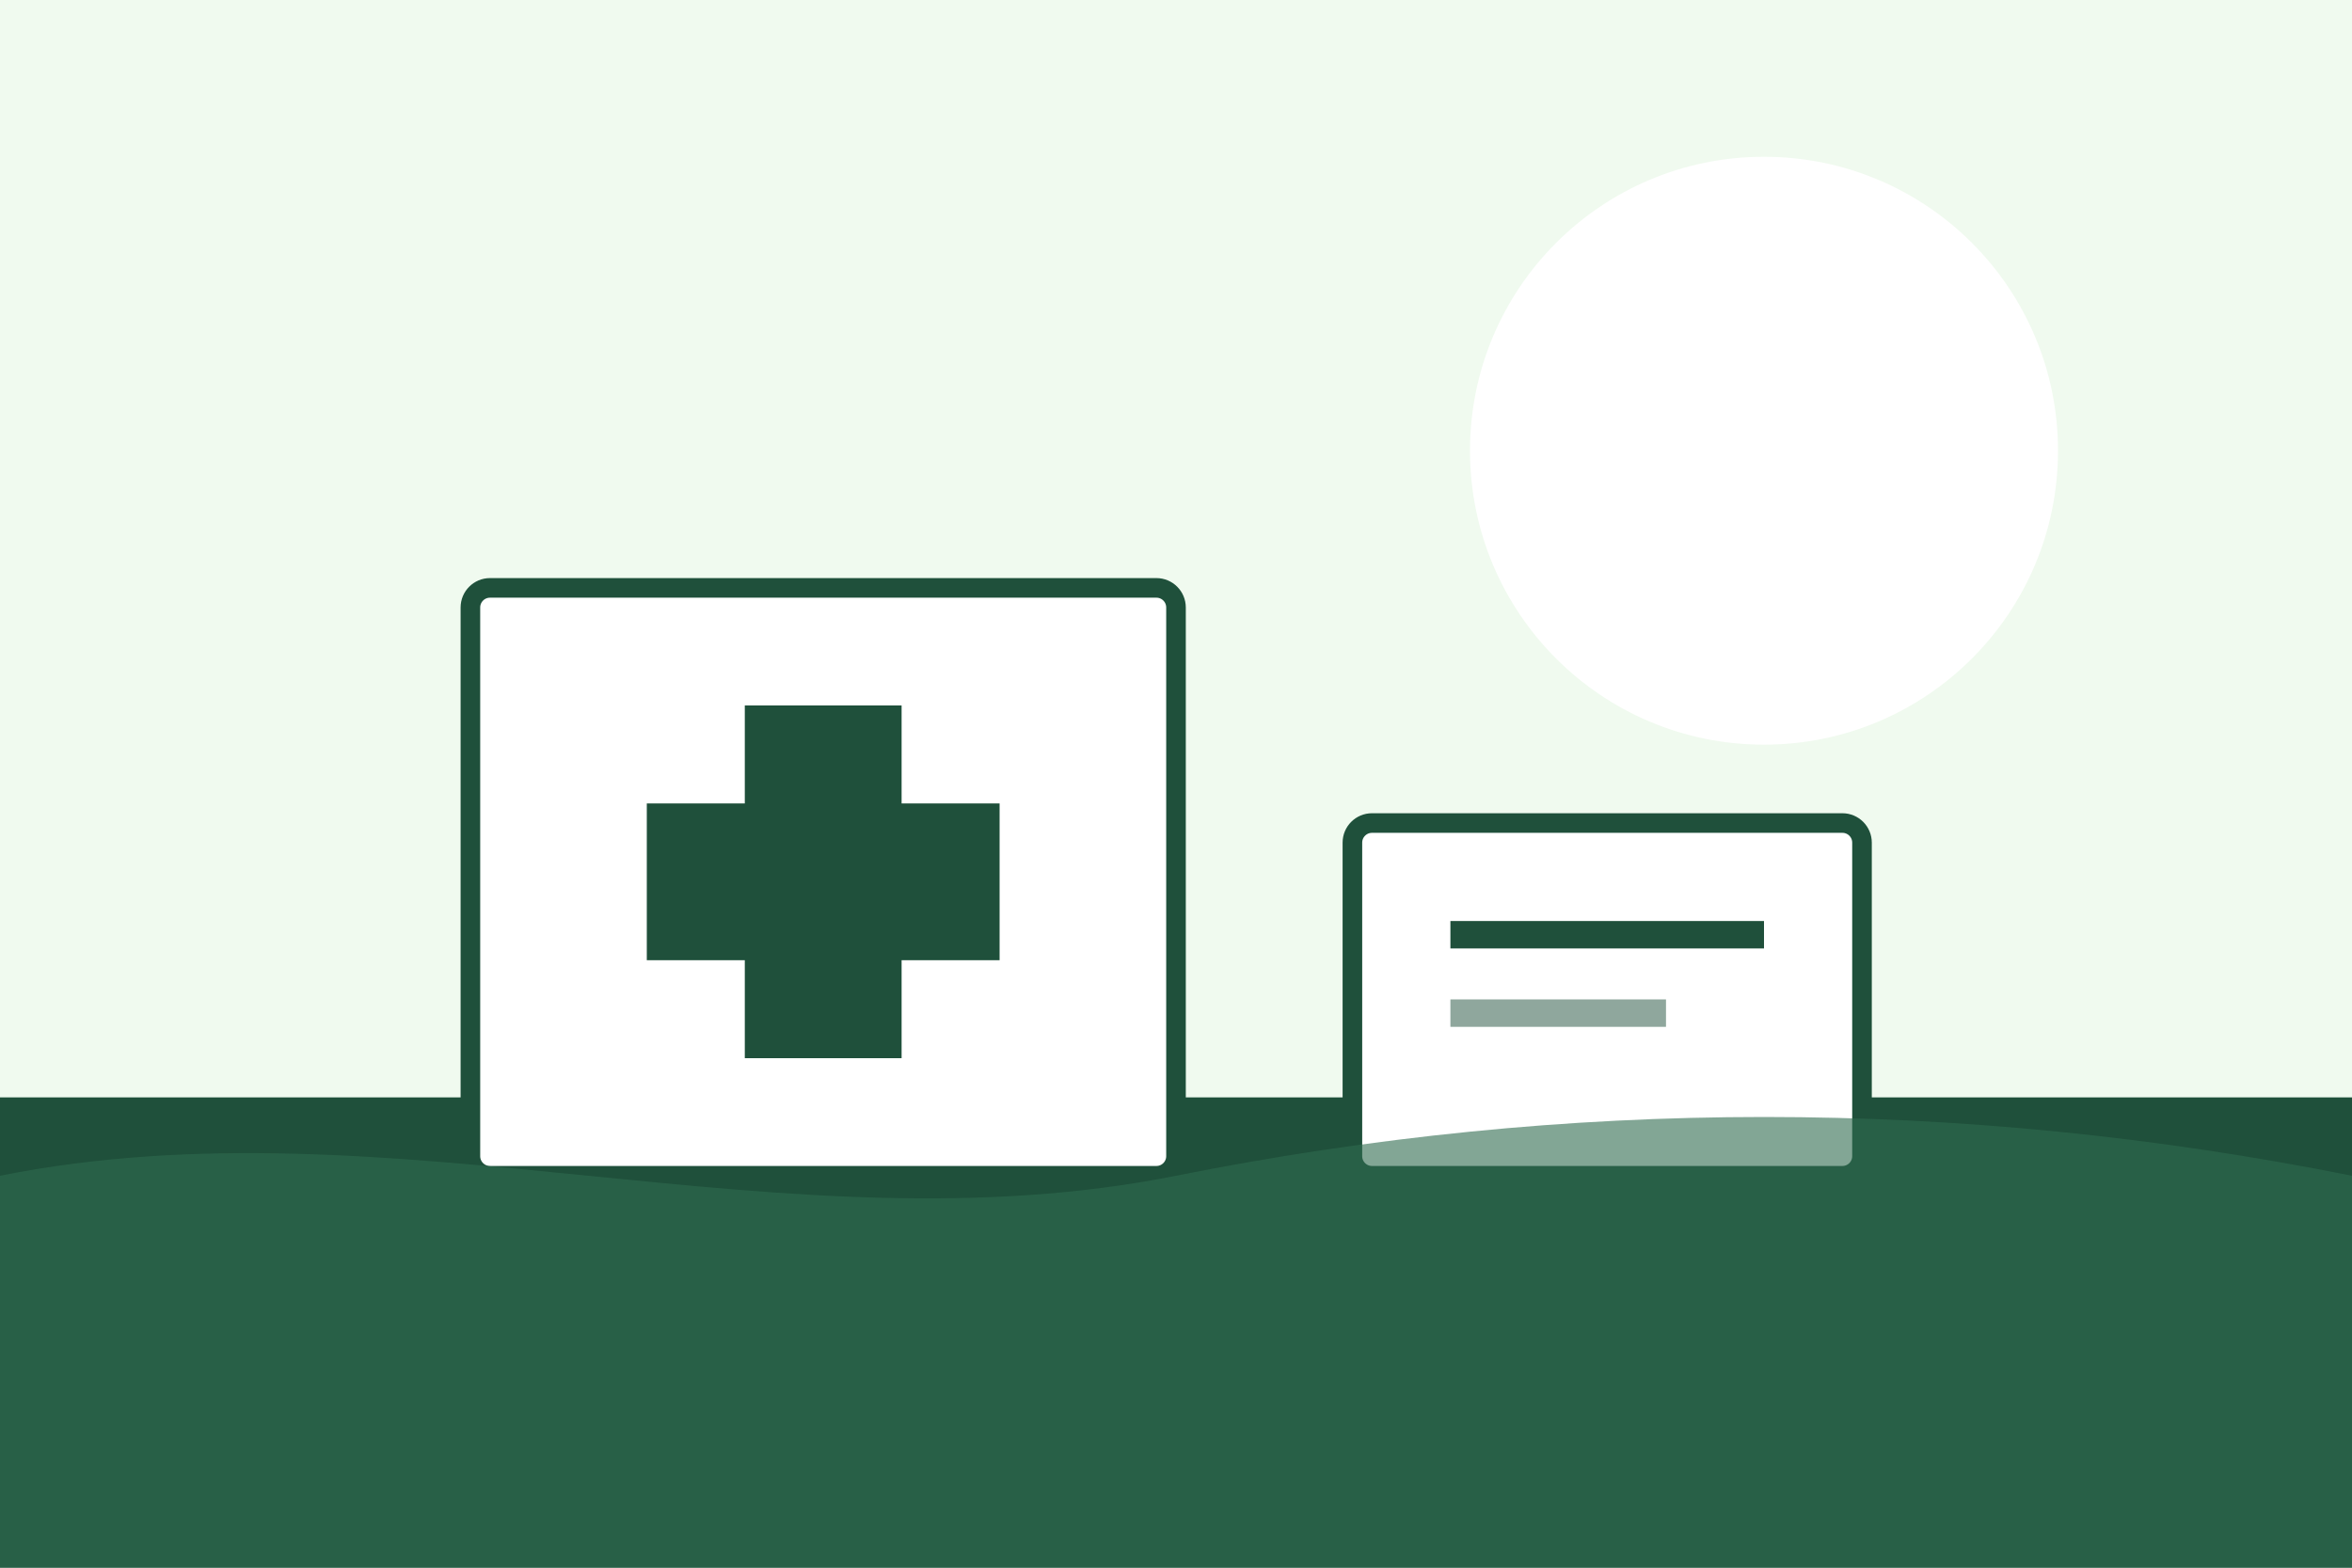
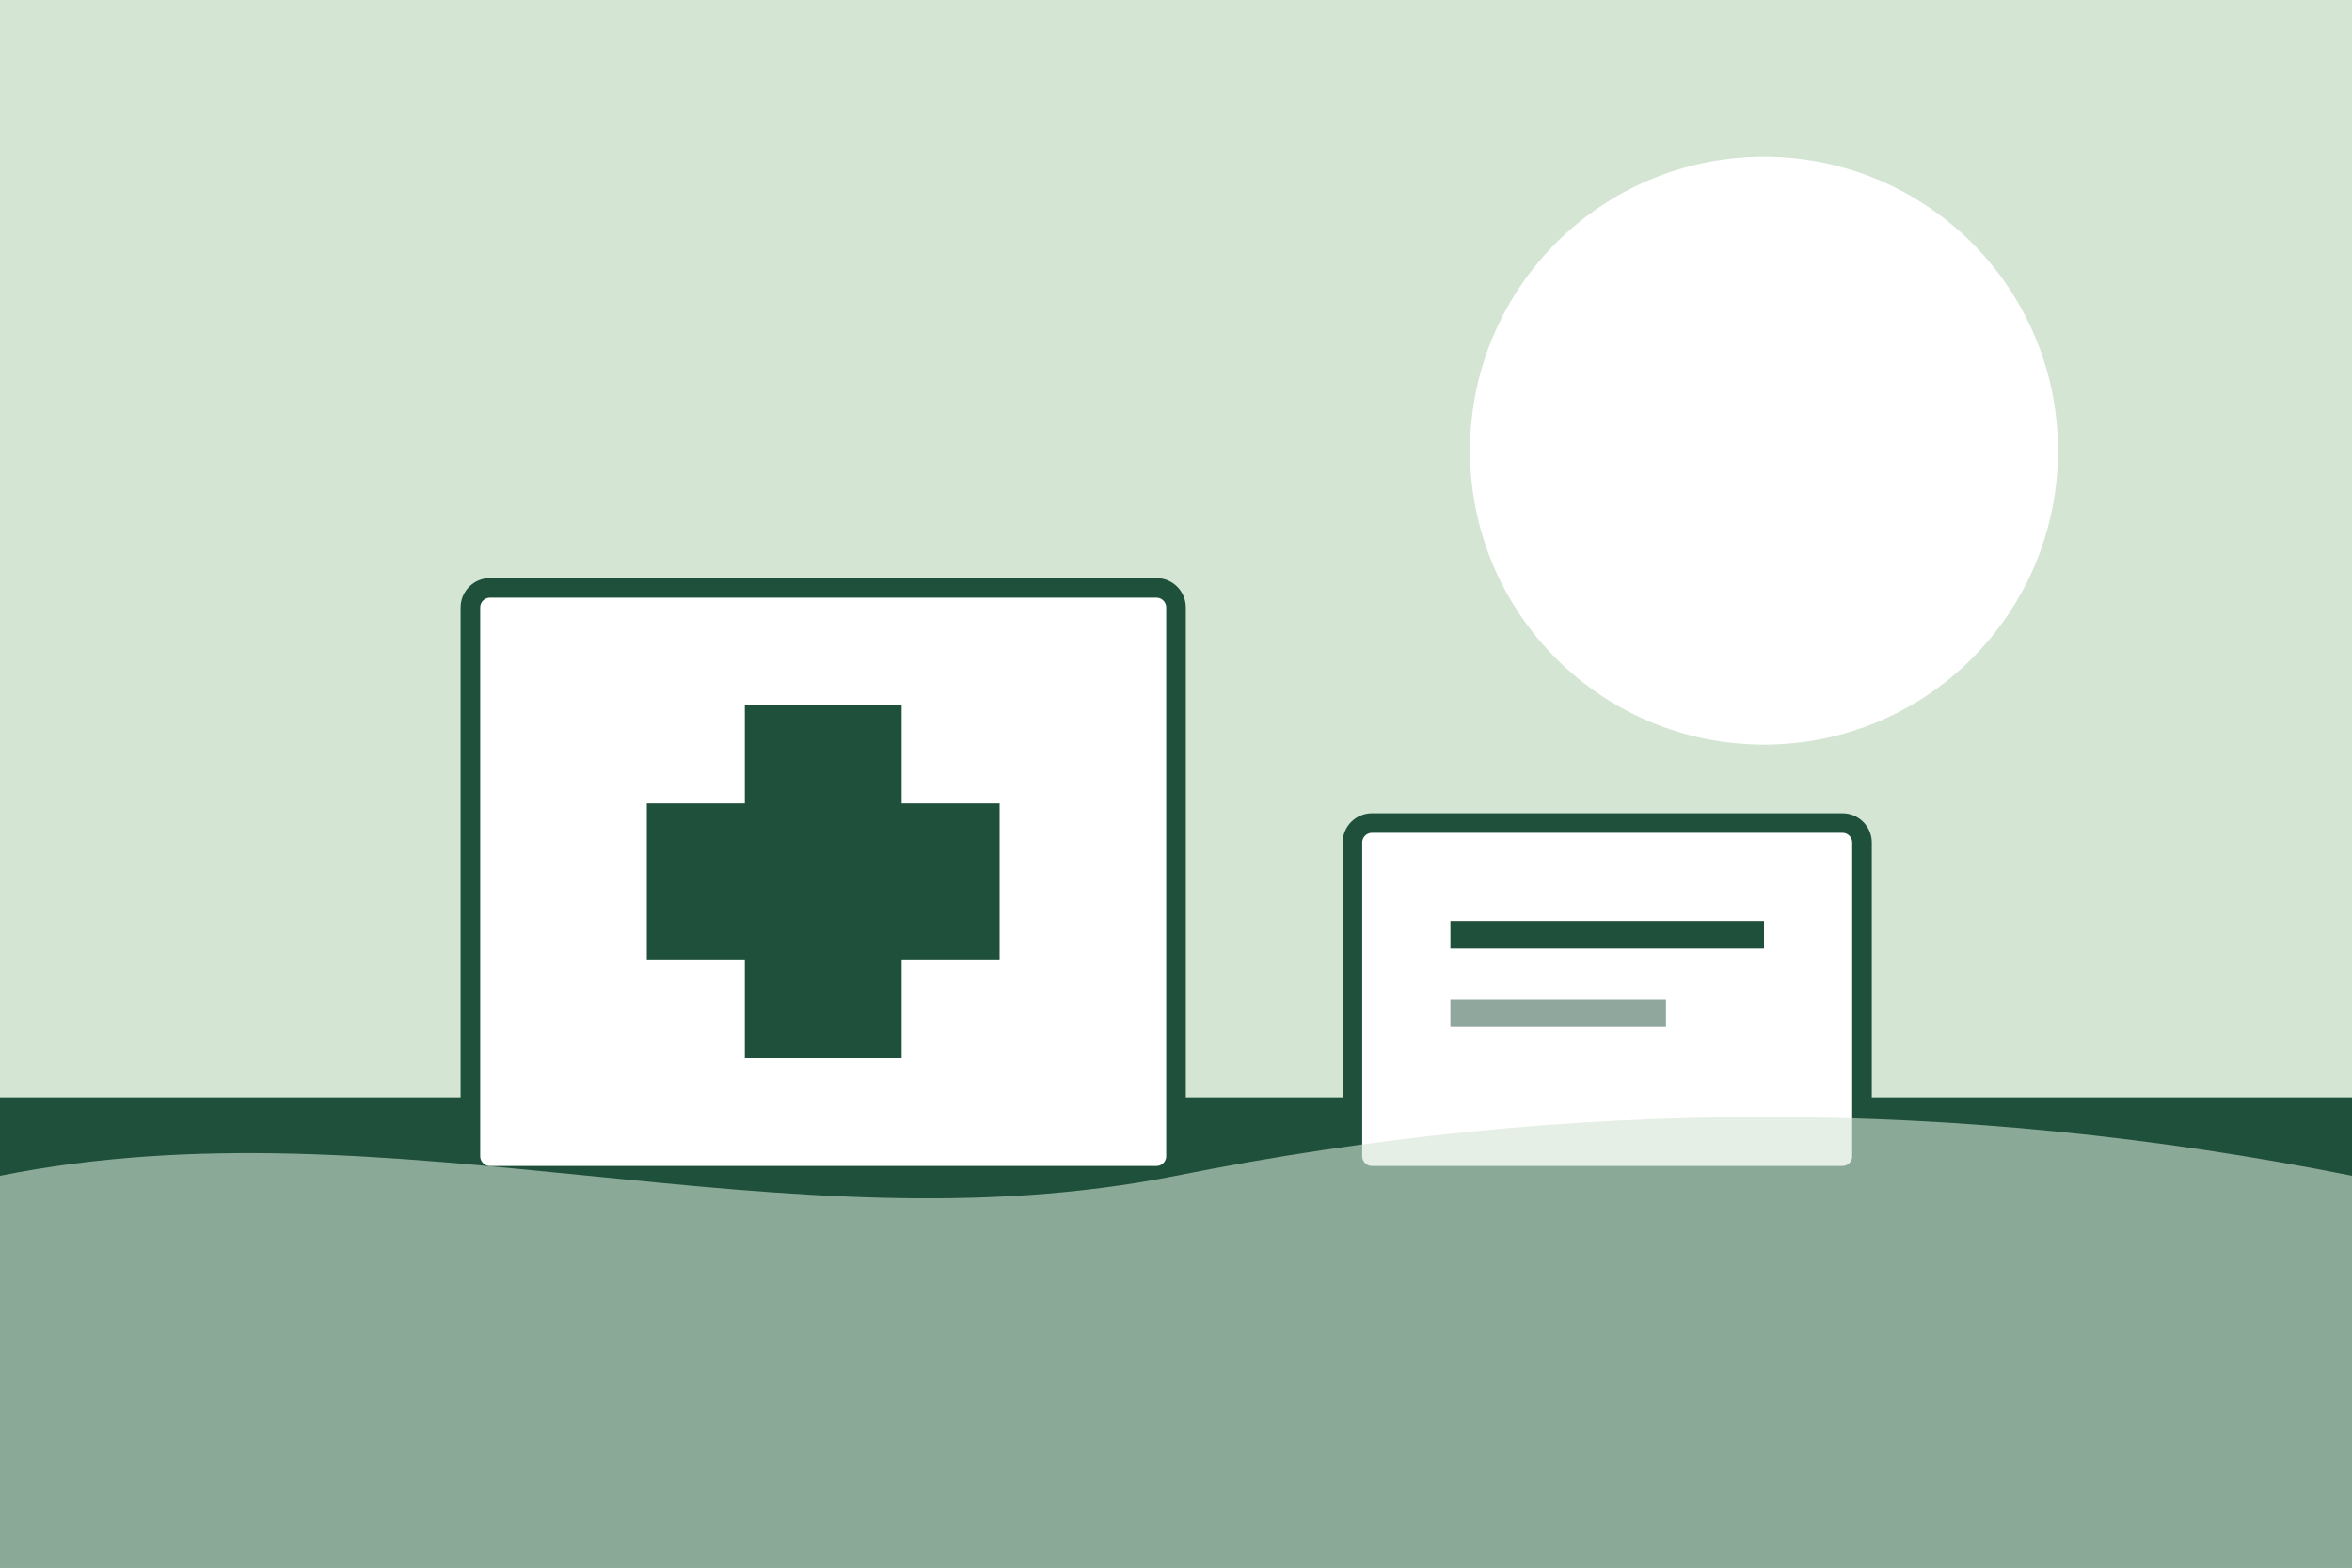
<svg xmlns="http://www.w3.org/2000/svg" viewBox="0 0 1200 800">
-   <rect width="1200" height="800" fill="#f0faef" />
+   <rect width="1200" height="800" fill="#d4e5d3" />
  <circle cx="900" cy="230" r="150" fill="#fff" />
  <rect x="0" y="560" width="1200" height="240" fill="#1f503b" />
  <rect x="240" y="300" width="360" height="300" rx="10" fill="#fff" stroke="#1f503b" stroke-width="10" />
  <rect x="380" y="360" width="80" height="180" fill="#1f503b" />
  <rect x="330" y="410" width="180" height="80" fill="#1f503b" />
  <rect x="690" y="420" width="260" height="180" rx="10" fill="#fff" stroke="#1f503b" stroke-width="10" />
  <rect x="740" y="470" width="160" height="14" fill="#1f503b" />
  <rect x="740" y="510" width="110" height="14" fill="#1f503b" opacity=".5" />
-   <path d="M0 600c200-40 400 40 600 0s400-40 600 0v200H0z" fill="#2f6b4f" opacity=".6" />
+   <path d="M0 600c200-40 400 40 600 0s400-40 600 0v200H0z" fill="#d4e5d3" opacity=".6" />
</svg>
